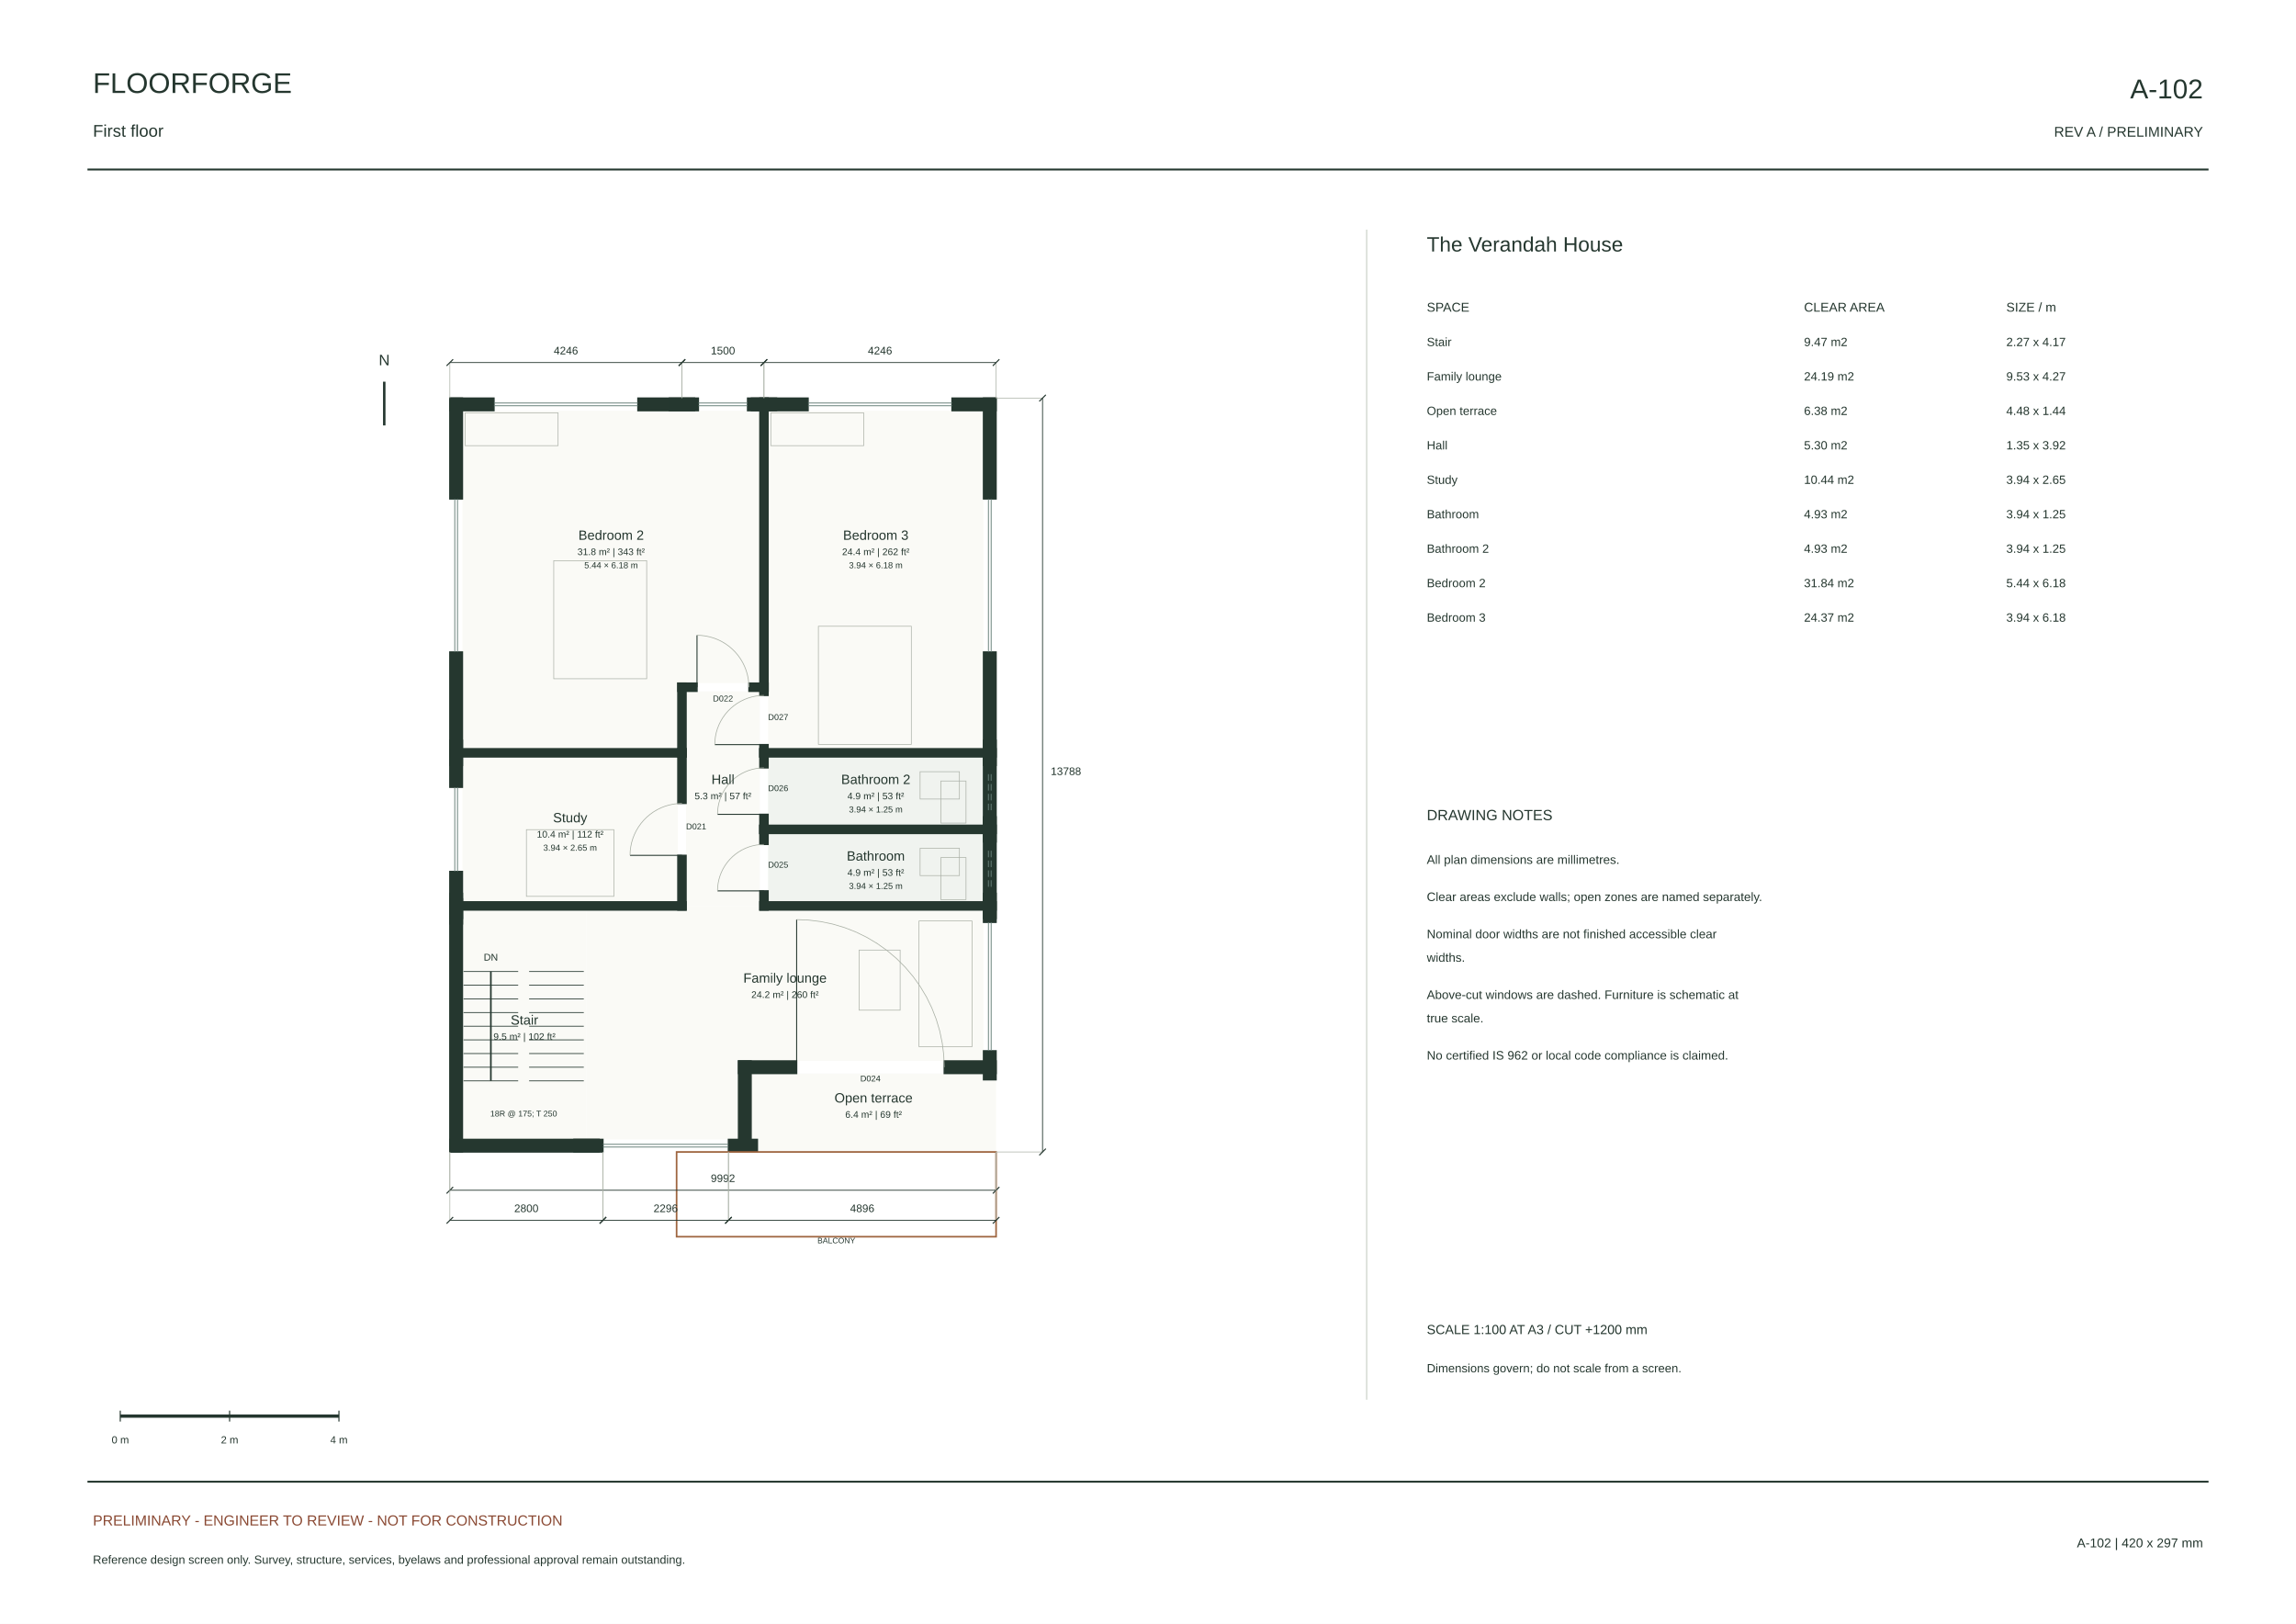
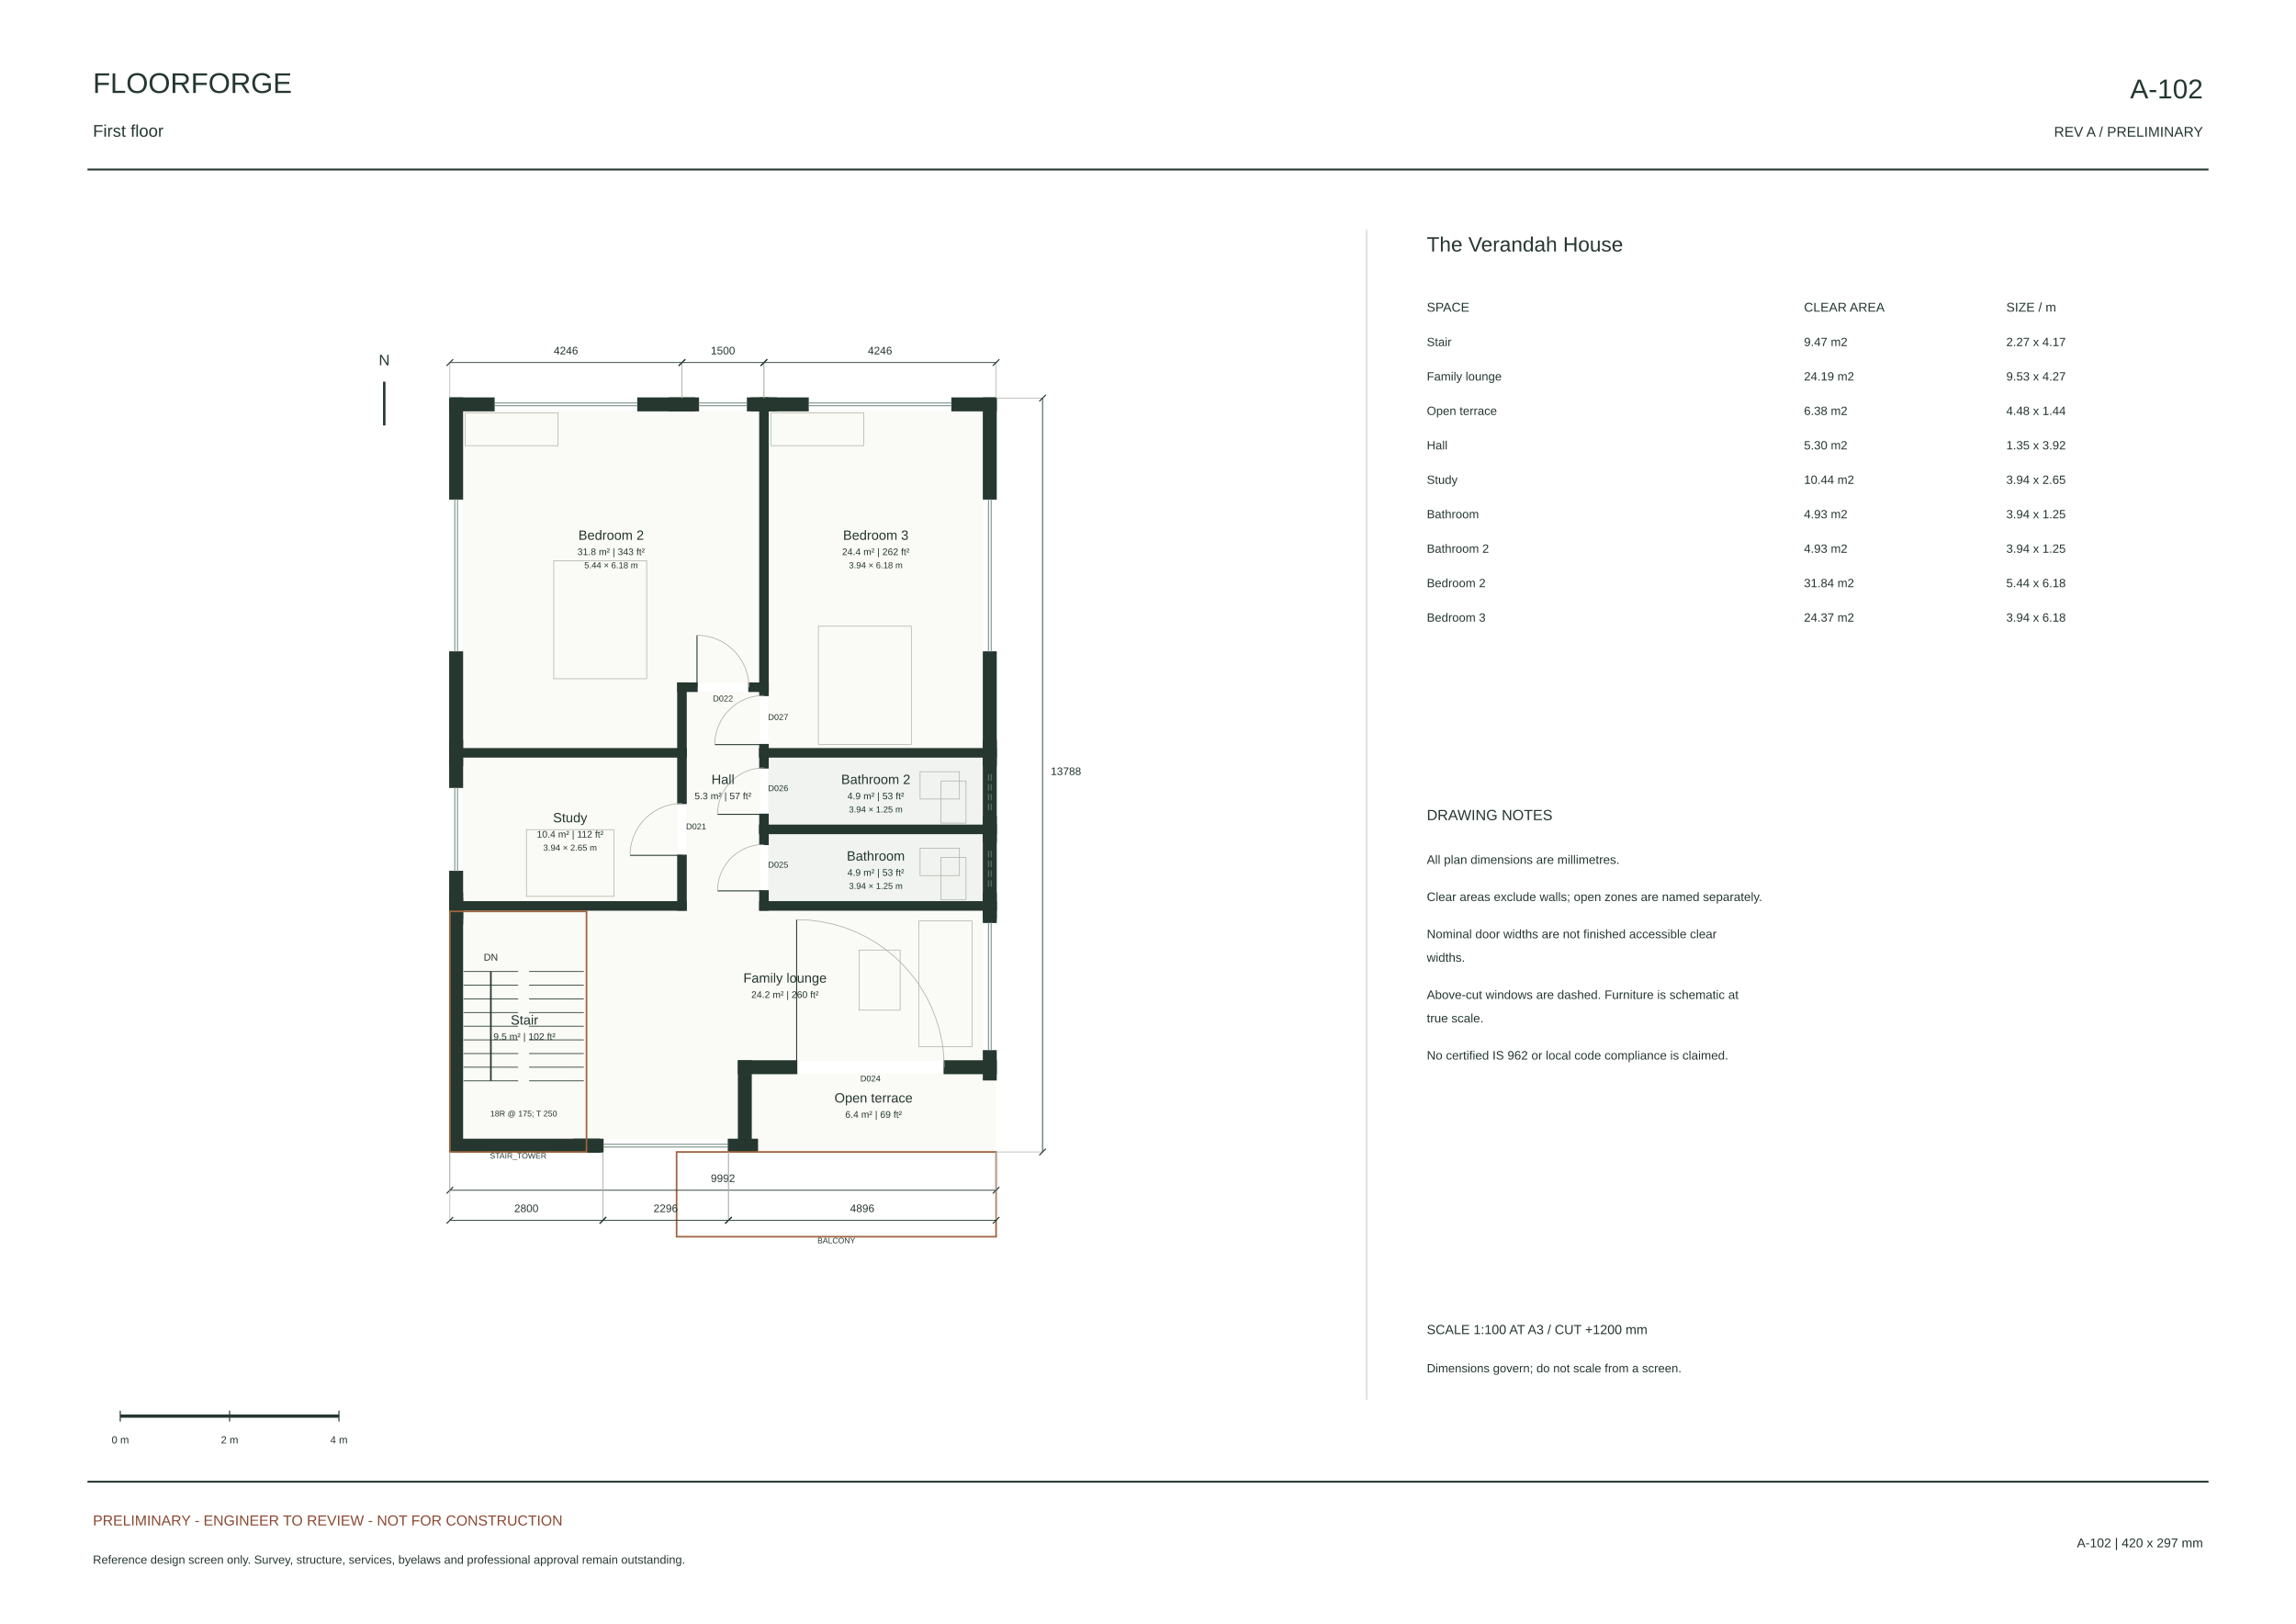
<svg xmlns="http://www.w3.org/2000/svg" width="420mm" height="297mm" viewBox="0 0 420 297">
  <rect width="420" height="297" fill="white" />
  <g font-family="Arial,Helvetica,sans-serif">
    <path d="M 16 31 H 404 M 16 271 H 404" stroke="#25372f" stroke-width=".35" />
    <text x="17" y="17" fill="#25372f" font-size="5.2" text-anchor="start">FLOORFORGE</text>
    <text x="17" y="25" fill="#25372f" font-size="3.1" text-anchor="start">First floor</text>
    <text x="403" y="18" fill="#25372f" font-size="5" text-anchor="end">A-102</text>
    <text x="403" y="25" fill="#25372f" font-size="2.6" text-anchor="end">REV A / PRELIMINARY</text>
    <polygon points="107.29,166.69 107.29,208.39 104.99,208.39 84.59,208.39 84.59,168.99 84.59,167.99 84.59,166.69" fill="#fafaf6" stroke="none" stroke-width="0.2" />
    <polygon points="107.29,166.69 84.59,166.69 84.59,166.44 124,166.44 125.5,166.44 125.5,165.69 139,165.69 139,166.44 139.75,166.44 140.5,166.44 179.91,166.44 179.91,167.99 179.91,194.04 137.397,194.04 135.097,194.04 135.097,195.19 135.097,196.34 135.097,208.39 109.59,208.39 107.29,208.39" fill="#fafaf6" stroke="none" stroke-width="0.2" />
    <polygon points="182.21,210.69 138.547,210.69 138.547,208.39 137.397,208.39 137.397,196.34 179.91,196.34 179.91,197.49 182.21,197.49" fill="#fafaf6" stroke="none" stroke-width="0.2" />
    <polygon points="125.5,165.69 125.5,164.94 125.5,138.44 125.5,137.69 125.5,136.94 125.5,126.44 139,126.44 139,136.94 139,137.69 139,138.44 139,150.94 139,151.69 139,152.44 139,164.94 139,165.69" fill="#fafaf6" stroke="none" stroke-width="0.2" />
    <polygon points="84.59,164.39 84.59,163.39 84.59,139.99 84.59,138.44 124,138.44 124,164.94 84.59,164.94" fill="#fafaf6" stroke="none" stroke-width="0.2" />
    <polygon points="179.91,153.99 179.91,163.39 179.91,164.94 140.5,164.94 140.5,152.44 179.91,152.44" fill="#f0f3ef" stroke="none" stroke-width="0.2" />
    <polygon points="179.91,150.94 140.5,150.94 140.5,138.44 179.91,138.44 179.91,139.99 179.91,149.39" fill="#f0f3ef" stroke="none" stroke-width="0.2" />
    <polygon points="127.05,75.11 137.45,75.11 139,75.11 139,124.94 125.5,124.94 124,124.94 124,125.69 124,126.44 124,136.94 84.59,136.94 84.59,135.39 84.59,75.11 122.45,75.11 124.75,75.11" fill="#fafaf6" stroke="none" stroke-width="0.2" />
    <polygon points="140.5,124.94 140.5,75.11 142.05,75.11 179.91,75.11 179.91,135.39 179.91,136.94 140.5,136.94 140.5,126.44 140.5,125.69" fill="#fafaf6" stroke="none" stroke-width="0.2" />
    <polygon points="84.59,164.39 84.59,210.69 82.29,210.69 82.29,164.39 84.59,164.39" fill="#25372f" stroke="#25372f" stroke-width="0.25" />
    <polygon points="109.59,208.39 109.59,210.69 82.29,210.69 82.29,208.39 107.29,208.39 109.59,208.39" fill="#25372f" stroke="#25372f" stroke-width="0.25" />
    <polygon points="84.59,163.39 84.59,166.69 84.59,168.99 82.29,168.99 82.29,163.39 84.59,163.39" fill="#25372f" stroke="#25372f" stroke-width="0.25" />
    <polygon points="84.59,143.99 82.29,143.99 82.29,135.39 84.59,135.39 84.59,143.99" fill="#25372f" stroke="#25372f" stroke-width="0.25" />
    <polygon points="84.59,165.69 84.59,167.99 82.29,167.99 82.29,159.39 84.59,159.39 84.59,165.69" fill="#25372f" stroke="#25372f" stroke-width="0.25" />
    <polygon points="125.5,164.94 125.5,166.44 82.29,166.44 82.29,164.94 124.75,164.94 125.5,164.94" fill="#25372f" stroke="#25372f" stroke-width="0.25" />
    <polygon points="84.59,139.99 82.29,139.99 82.29,119.25 84.59,119.25 84.59,137.69 84.59,139.99" fill="#25372f" stroke="#25372f" stroke-width="0.25" />
    <polygon points="82.29,72.81 84.59,72.81 84.59,91.25 82.29,91.25 82.29,72.81" fill="#25372f" stroke="#25372f" stroke-width="0.25" />
    <polygon points="125.5,136.94 125.5,138.44 82.29,138.44 82.29,136.94 124.75,136.94 125.5,136.94" fill="#25372f" stroke="#25372f" stroke-width="0.25" />
    <polygon points="116.69,75.11 116.69,72.81 127.05,72.81 127.05,75.11 116.69,75.11" fill="#25372f" stroke="#25372f" stroke-width="0.25" />
    <polygon points="82.29,75.11 82.29,72.81 90.36,72.81 90.36,75.11 82.29,75.11" fill="#25372f" stroke="#25372f" stroke-width="0.25" />
    <polygon points="138.547,210.69 133.25,210.69 133.25,208.39 136.247,208.39 138.547,208.39 138.547,210.69" fill="#25372f" stroke="#25372f" stroke-width="0.25" />
    <polygon points="104.99,210.69 104.99,208.39 110.29,208.39 110.29,210.69 104.99,210.69" fill="#25372f" stroke="#25372f" stroke-width="0.25" />
    <polygon points="125.5,136.94 125.5,146.94 124,146.94 124,137.69 124,136.94 125.5,136.94" fill="#25372f" stroke="#25372f" stroke-width="0.25" />
    <polygon points="125.5,165.69 125.5,166.44 124,166.44 124,156.44 125.5,156.44 125.5,165.69" fill="#25372f" stroke="#25372f" stroke-width="0.25" />
    <polygon points="124,124.94 125.5,124.94 125.5,137.69 125.5,138.44 124,138.44 124,125.69 124,124.94" fill="#25372f" stroke="#25372f" stroke-width="0.25" />
    <polygon points="140.5,126.44 137,126.44 137,124.94 139.75,124.94 140.5,124.94 140.5,126.44" fill="#25372f" stroke="#25372f" stroke-width="0.25" />
    <polygon points="124.75,126.44 124,126.44 124,124.94 127.5,124.94 127.5,126.44 124.75,126.44" fill="#25372f" stroke="#25372f" stroke-width="0.25" />
    <polygon points="136.75,75.11 136.75,72.81 142.05,72.81 142.05,75.11 136.75,75.11" fill="#25372f" stroke="#25372f" stroke-width="0.25" />
    <polygon points="124.75,75.11 122.45,75.11 122.45,72.81 127.75,72.81 127.75,75.11 124.75,75.11" fill="#25372f" stroke="#25372f" stroke-width="0.25" />
    <polygon points="135.097,194.04 137.397,194.04 137.397,210.69 135.097,210.69 135.097,195.19 135.097,194.04" fill="#25372f" stroke="#25372f" stroke-width="0.25" />
    <polygon points="135.097,196.34 135.097,194.04 145.727,194.04 145.727,196.34 136.247,196.34 135.097,196.34" fill="#25372f" stroke="#25372f" stroke-width="0.25" />
    <polygon points="182.21,194.04 182.21,196.34 172.727,196.34 172.727,194.04 182.21,194.04" fill="#25372f" stroke="#25372f" stroke-width="0.25" />
    <polygon points="140.5,150.94 140.5,154.44 139,154.44 139,151.69 139,150.94 140.5,150.94" fill="#25372f" stroke="#25372f" stroke-width="0.25" />
    <polygon points="140.5,165.69 140.5,166.44 139,166.44 139,162.94 140.5,162.94 140.5,165.69" fill="#25372f" stroke="#25372f" stroke-width="0.25" />
    <polygon points="139.75,166.44 139,166.44 139,164.94 182.21,164.94 182.21,166.44 139.75,166.44" fill="#25372f" stroke="#25372f" stroke-width="0.25" />
    <polygon points="140.5,136.94 140.5,140.44 139,140.44 139,137.69 139,136.94 140.5,136.94" fill="#25372f" stroke="#25372f" stroke-width="0.25" />
    <polygon points="140.5,151.69 140.5,152.44 139,152.44 139,148.94 140.5,148.94 140.5,151.69" fill="#25372f" stroke="#25372f" stroke-width="0.25" />
    <polygon points="139.75,152.44 139,152.44 139,150.94 182.21,150.94 182.21,152.44 139.75,152.44" fill="#25372f" stroke="#25372f" stroke-width="0.25" />
    <polygon points="140.5,124.94 140.5,127.19 139,127.19 139,125.69 139,124.94 140.5,124.94" fill="#25372f" stroke="#25372f" stroke-width="0.25" />
    <polygon points="140.5,137.69 140.5,138.44 139,138.44 139,136.19 140.5,136.19 140.5,137.69" fill="#25372f" stroke="#25372f" stroke-width="0.25" />
    <polygon points="139.75,138.44 139,138.44 139,136.94 182.21,136.94 182.21,138.44 139.75,138.44" fill="#25372f" stroke="#25372f" stroke-width="0.25" />
    <polygon points="140.5,125.69 140.5,126.44 139,126.44 139,72.81 140.5,72.81 140.5,125.69" fill="#25372f" stroke="#25372f" stroke-width="0.25" />
    <polygon points="137.45,75.11 137.45,72.81 147.82,72.81 147.82,75.11 139.75,75.11 137.45,75.11" fill="#25372f" stroke="#25372f" stroke-width="0.25" />
    <polygon points="182.21,72.81 182.21,75.11 174.15,75.11 174.15,72.81 182.21,72.81" fill="#25372f" stroke="#25372f" stroke-width="0.25" />
    <polygon points="182.21,163.39 182.21,168.69 179.91,168.69 179.91,165.69 179.91,163.39 182.21,163.39" fill="#25372f" stroke="#25372f" stroke-width="0.25" />
    <polygon points="182.21,197.49 179.91,197.49 179.91,192.19 182.21,192.19 182.21,197.49" fill="#25372f" stroke="#25372f" stroke-width="0.25" />
    <polygon points="179.91,149.39 182.21,149.39 182.21,167.99 179.91,167.99 179.91,151.69 179.91,149.39" fill="#25372f" stroke="#25372f" stroke-width="0.25" />
    <polygon points="179.91,135.39 182.21,135.39 182.21,153.99 179.91,153.99 179.91,137.69 179.91,135.39" fill="#25372f" stroke="#25372f" stroke-width="0.25" />
    <polygon points="179.91,119.25 182.21,119.25 182.21,139.99 179.91,139.99 179.91,119.25" fill="#25372f" stroke="#25372f" stroke-width="0.25" />
    <polygon points="179.91,72.81 182.21,72.81 182.21,91.25 179.91,91.25 179.91,72.81" fill="#25372f" stroke="#25372f" stroke-width="0.25" />
    <path d="M 83.19 159.39 L 83.19 143.99" fill="none" stroke="#657e77" stroke-width="0.16" />
    <path d="M 83.69 159.39 L 83.69 143.99" fill="none" stroke="#657e77" stroke-width="0.16" />
    <path d="M 83.19 119.25 L 83.19 91.25" fill="none" stroke="#657e77" stroke-width="0.16" />
    <path d="M 83.69 119.25 L 83.69 91.25" fill="none" stroke="#657e77" stroke-width="0.16" />
    <path d="M 90.36 73.71 L 116.69 73.71" fill="none" stroke="#657e77" stroke-width="0.16" />
    <path d="M 90.36 74.21 L 116.69 74.21" fill="none" stroke="#657e77" stroke-width="0.16" />
    <path d="M 110.29 209.79 L 133.25 209.79" fill="none" stroke="#657e77" stroke-width="0.16" />
    <path d="M 110.29 209.29 L 133.25 209.29" fill="none" stroke="#657e77" stroke-width="0.16" />
    <path d="M 124.75 156.44 L 115.25 156.44" fill="none" stroke="#25372f" stroke-width="0.18" />
    <polyline points="124.75,146.94 123.966,146.972 123.186,147.07 122.418,147.231 121.665,147.455 120.934,147.74 120.228,148.085 119.554,148.487 118.915,148.943 118.316,149.451 117.761,150.006 117.253,150.605 116.797,151.244 116.395,151.918 116.05,152.624 115.765,153.355 115.541,154.108 115.38,154.876 115.282,155.655 115.25,156.44" fill="none" stroke="#a8afa4" stroke-width="0.13" />
    <text x="127.35" y="151.69" fill="#25372f" font-size="1.55" text-anchor="middle">D021</text>
    <path d="M 127.5 125.69 L 127.5 116.19" fill="none" stroke="#25372f" stroke-width="0.18" />
    <polyline points="137,125.69 136.968,124.906 136.87,124.126 136.709,123.358 136.485,122.605 136.2,121.874 135.855,121.168 135.453,120.494 134.997,119.855 134.489,119.256 133.934,118.701 133.335,118.193 132.696,117.737 132.022,117.335 131.316,116.99 130.585,116.705 129.832,116.481 129.064,116.32 128.285,116.222 127.5,116.19" fill="none" stroke="#a8afa4" stroke-width="0.13" />
    <text x="132.25" y="128.29" fill="#25372f" font-size="1.55" text-anchor="middle">D022</text>
    <path d="M 127.75 73.71 L 136.75 73.71" fill="none" stroke="#657e77" stroke-width="0.16" />
    <path d="M 127.75 74.21 L 136.75 74.21" fill="none" stroke="#657e77" stroke-width="0.16" />
    <path d="M 145.727 195.19 L 145.727 168.19" fill="none" stroke="#25372f" stroke-width="0.18" />
    <polyline points="172.727,195.19 172.635,192.96 172.359,190.746 171.901,188.562 171.264,186.423 170.453,184.344 169.473,182.339 168.33,180.422 167.034,178.606 165.591,176.903 164.013,175.326 162.31,173.883 160.494,172.587 158.577,171.444 156.573,170.464 154.494,169.653 152.355,169.016 150.171,168.558 147.956,168.282 145.727,168.19" fill="none" stroke="#a8afa4" stroke-width="0.13" />
    <text x="159.227" y="197.79" fill="#25372f" font-size="1.55" text-anchor="middle">D024</text>
    <path d="M 139.75 162.94 L 131.25 162.94" fill="none" stroke="#25372f" stroke-width="0.18" />
    <polyline points="139.75,154.44 139.048,154.469 138.351,154.556 137.663,154.7 136.99,154.901 136.336,155.156 135.704,155.464 135.101,155.824 134.529,156.232 133.993,156.686 133.496,157.183 133.042,157.719 132.634,158.291 132.274,158.894 131.966,159.526 131.711,160.18 131.51,160.853 131.366,161.541 131.279,162.238 131.25,162.94" fill="none" stroke="#a8afa4" stroke-width="0.13" />
    <text x="142.35" y="158.69" fill="#25372f" font-size="1.55" text-anchor="middle">D025</text>
    <path d="M 139.75 148.94 L 131.25 148.94" fill="none" stroke="#25372f" stroke-width="0.18" />
    <polyline points="139.75,140.44 139.048,140.469 138.351,140.556 137.663,140.7 136.99,140.901 136.336,141.156 135.704,141.464 135.101,141.824 134.529,142.232 133.993,142.686 133.496,143.183 133.042,143.719 132.634,144.291 132.274,144.894 131.966,145.526 131.711,146.18 131.51,146.853 131.366,147.541 131.279,148.238 131.25,148.94" fill="none" stroke="#a8afa4" stroke-width="0.13" />
    <text x="142.35" y="144.69" fill="#25372f" font-size="1.55" text-anchor="middle">D026</text>
    <path d="M 139.75 136.19 L 130.75 136.19" fill="none" stroke="#25372f" stroke-width="0.18" />
    <polyline points="139.75,127.19 139.007,127.221 138.269,127.313 137.541,127.465 136.828,127.678 136.135,127.948 135.466,128.275 134.827,128.655 134.222,129.088 133.655,129.569 133.129,130.095 132.648,130.662 132.215,131.268 131.835,131.906 131.508,132.575 131.238,133.268 131.025,133.981 130.873,134.709 130.781,135.447 130.75,136.19" fill="none" stroke="#a8afa4" stroke-width="0.13" />
    <text x="142.35" y="131.69" fill="#25372f" font-size="1.55" text-anchor="middle">D027</text>
    <path d="M 147.82 73.71 L 174.15 73.71" fill="none" stroke="#657e77" stroke-width="0.16" />
    <path d="M 147.82 74.21 L 174.15 74.21" fill="none" stroke="#657e77" stroke-width="0.16" />
    <path d="M 181.31 192.19 L 181.31 168.69" fill="none" stroke="#657e77" stroke-width="0.16" />
    <path d="M 180.81 192.19 L 180.81 168.69" fill="none" stroke="#657e77" stroke-width="0.16" />
    <path d="M 181.31 162.19 L 181.31 155.19" fill="none" stroke="#657e77" stroke-width="0.16" stroke-dasharray="1.2 .6" />
    <path d="M 180.81 162.19 L 180.81 155.19" fill="none" stroke="#657e77" stroke-width="0.16" stroke-dasharray="1.2 .6" />
    <path d="M 181.31 148.19 L 181.31 141.19" fill="none" stroke="#657e77" stroke-width="0.16" stroke-dasharray="1.2 .6" />
    <path d="M 180.81 148.19 L 180.81 141.19" fill="none" stroke="#657e77" stroke-width="0.16" stroke-dasharray="1.2 .6" />
    <path d="M 181.31 119.25 L 181.31 91.25" fill="none" stroke="#657e77" stroke-width="0.16" />
    <path d="M 180.81 119.25 L 180.81 91.25" fill="none" stroke="#657e77" stroke-width="0.16" />
    <polygon points="123.77,226.19 182.21,226.19 182.21,210.69 123.77,210.69" fill="none" stroke="#9e653f" stroke-width="0.3" />
    <text x="152.99" y="227.39" fill="#25372f" font-size="1.45" text-anchor="middle">BALCONY</text>
+     <polygon points="82.29,210.69 107.29,210.69 107.29,166.69 82.29,166.69" fill="none" stroke="#9e653f" stroke-width="0.3" />
+     <text x="94.79" y="211.89" fill="#25372f" font-size="1.45" text-anchor="middle">STAIR_TOWER</text>
    <polygon points="177.81,191.44 177.81,168.44 168.11,168.44 168.11,191.44" fill="none" stroke="#a9afa6" stroke-width="0.12" />
    <polygon points="164.66,184.762 164.66,173.762 157.16,173.762 157.16,184.762" fill="none" stroke="#a9afa6" stroke-width="0.12" />
    <polygon points="112.295,163.94 112.295,151.74 96.295,151.74 96.295,163.94" fill="none" stroke="#a9afa6" stroke-width="0.12" />
    <polygon points="175.51,160.14 175.51,155.14 168.31,155.14 168.31,160.14" fill="none" stroke="#a9afa6" stroke-width="0.12" />
    <polygon points="176.71,164.54 176.71,156.84 172.11,156.84 172.11,164.54" fill="none" stroke="#a9afa6" stroke-width="0.12" />
    <polygon points="175.51,146.14 175.51,141.14 168.31,141.14 168.31,146.14" fill="none" stroke="#a9afa6" stroke-width="0.12" />
    <polygon points="176.71,150.54 176.71,142.84 172.11,142.84 172.11,150.54" fill="none" stroke="#a9afa6" stroke-width="0.12" />
    <polygon points="118.295,124.14 118.295,102.54 101.295,102.54 101.295,124.14" fill="none" stroke="#a9afa6" stroke-width="0.12" />
    <polygon points="102.09,81.51 102.09,75.51 85.09,75.51 85.09,81.51" fill="none" stroke="#a9afa6" stroke-width="0.12" />
    <polygon points="166.705,136.14 166.705,114.54 149.705,114.54 149.705,136.14" fill="none" stroke="#a9afa6" stroke-width="0.12" />
    <polygon points="158,81.51 158,75.51 141,75.51 141,81.51" fill="none" stroke="#a9afa6" stroke-width="0.12" />
    <text x="95.94" y="187.39" fill="#25372f" font-size="2.45" text-anchor="middle">Stair</text>
    <text x="95.94" y="190.19" fill="#25372f" font-size="1.75" text-anchor="middle">9.5 m² | 102 ft²</text>
    <text x="143.6" y="179.715" fill="#25372f" font-size="2.45" text-anchor="middle">Family lounge</text>
    <text x="143.6" y="182.515" fill="#25372f" font-size="1.75" text-anchor="middle">24.2 m² | 260 ft²</text>
    <text x="159.803" y="201.64" fill="#25372f" font-size="2.45" text-anchor="middle">Open terrace</text>
    <text x="159.803" y="204.44" fill="#25372f" font-size="1.75" text-anchor="middle">6.4 m² | 69 ft²</text>
    <text x="132.25" y="143.39" fill="#25372f" font-size="2.45" text-anchor="middle">Hall</text>
    <text x="132.25" y="146.19" fill="#25372f" font-size="1.75" text-anchor="middle">5.3 m² | 57 ft²</text>
    <text x="104.295" y="150.39" fill="#25372f" font-size="2.45" text-anchor="middle">Study</text>
    <text x="104.295" y="153.19" fill="#25372f" font-size="1.75" text-anchor="middle">10.4 m² | 112 ft²</text>
    <text x="104.295" y="155.59" fill="#25372f" font-size="1.6" text-anchor="middle">3.94 × 2.65 m</text>
    <text x="160.205" y="157.39" fill="#25372f" font-size="2.45" text-anchor="middle">Bathroom</text>
    <text x="160.205" y="160.19" fill="#25372f" font-size="1.75" text-anchor="middle">4.9 m² | 53 ft²</text>
    <text x="160.205" y="162.59" fill="#25372f" font-size="1.6" text-anchor="middle">3.94 × 1.25 m</text>
    <text x="160.205" y="143.39" fill="#25372f" font-size="2.45" text-anchor="middle">Bathroom 2</text>
    <text x="160.205" y="146.19" fill="#25372f" font-size="1.75" text-anchor="middle">4.9 m² | 53 ft²</text>
    <text x="160.205" y="148.59" fill="#25372f" font-size="1.6" text-anchor="middle">3.94 × 1.25 m</text>
    <text x="111.795" y="98.725" fill="#25372f" font-size="2.45" text-anchor="middle">Bedroom 2</text>
    <text x="111.795" y="101.525" fill="#25372f" font-size="1.75" text-anchor="middle">31.8 m² | 343 ft²</text>
    <text x="111.795" y="103.925" fill="#25372f" font-size="1.6" text-anchor="middle">5.44 × 6.18 m</text>
    <text x="160.205" y="98.725" fill="#25372f" font-size="2.45" text-anchor="middle">Bedroom 3</text>
    <text x="160.205" y="101.525" fill="#25372f" font-size="1.75" text-anchor="middle">24.4 m² | 262 ft²</text>
    <text x="160.205" y="103.925" fill="#25372f" font-size="1.6" text-anchor="middle">3.94 × 6.18 m</text>
    <path d="M 84.79 197.69 L 94.79 197.69" fill="none" stroke="#25372f" stroke-width="0.14" />
    <path d="M 96.79 197.69 L 106.79 197.69" fill="none" stroke="#25372f" stroke-width="0.14" />
    <path d="M 84.79 195.19 L 94.79 195.19" fill="none" stroke="#25372f" stroke-width="0.14" />
    <path d="M 96.79 195.19 L 106.79 195.19" fill="none" stroke="#25372f" stroke-width="0.14" />
    <path d="M 84.79 192.69 L 94.79 192.69" fill="none" stroke="#25372f" stroke-width="0.14" />
    <path d="M 96.79 192.69 L 106.79 192.69" fill="none" stroke="#25372f" stroke-width="0.14" />
    <path d="M 84.79 190.19 L 94.79 190.19" fill="none" stroke="#25372f" stroke-width="0.14" />
    <path d="M 96.79 190.19 L 106.79 190.19" fill="none" stroke="#25372f" stroke-width="0.14" />
    <path d="M 84.79 187.69 L 94.79 187.69" fill="none" stroke="#25372f" stroke-width="0.14" />
    <path d="M 96.79 187.69 L 106.79 187.69" fill="none" stroke="#25372f" stroke-width="0.14" />
    <path d="M 84.79 185.19 L 94.79 185.19" fill="none" stroke="#25372f" stroke-width="0.14" />
    <path d="M 96.79 185.19 L 106.79 185.19" fill="none" stroke="#25372f" stroke-width="0.14" />
    <path d="M 84.79 182.69 L 94.79 182.69" fill="none" stroke="#25372f" stroke-width="0.14" />
    <path d="M 96.79 182.69 L 106.79 182.69" fill="none" stroke="#25372f" stroke-width="0.14" />
    <path d="M 84.79 180.19 L 94.79 180.19" fill="none" stroke="#25372f" stroke-width="0.14" />
    <path d="M 96.79 180.19 L 106.79 180.19" fill="none" stroke="#25372f" stroke-width="0.14" />
    <path d="M 84.79 177.69 L 94.79 177.69" fill="none" stroke="#25372f" stroke-width="0.14" />
    <path d="M 96.79 177.69 L 106.79 177.69" fill="none" stroke="#25372f" stroke-width="0.14" />
    <path d="M 89.79 197.69 L 89.79 177.69" fill="none" stroke="#25372f" stroke-width="0.3" />
    <text x="89.79" y="175.69" fill="#25372f" font-size="1.8" text-anchor="middle">DN</text>
    <text x="95.79" y="204.19" fill="#25372f" font-size="1.5" text-anchor="middle">18R @ 175; T 250</text>
    <path d="M 82.29 210.69 L 82.29 217.69" fill="none" stroke="#a8afa4" stroke-width="0.12" />
    <path d="M 182.21 210.69 L 182.21 217.69" fill="none" stroke="#a8afa4" stroke-width="0.12" />
    <path d="M 82.29 217.69 L 182.21 217.69" fill="none" stroke="#25372f" stroke-width="0.15" />
    <path d="M 81.69 218.29 L 82.89 217.09" fill="none" stroke="#25372f" stroke-width="0.2" />
    <path d="M 181.61 218.29 L 182.81 217.09" fill="none" stroke="#25372f" stroke-width="0.2" />
    <text x="132.25" y="216.19" fill="#25372f" font-size="2.0" text-anchor="middle">9992</text>
    <path d="M 182.21 210.69 L 190.71 210.69" fill="none" stroke="#a8afa4" stroke-width="0.12" />
    <path d="M 182.21 72.81 L 190.71 72.81" fill="none" stroke="#a8afa4" stroke-width="0.12" />
    <path d="M 190.71 210.69 L 190.71 72.81" fill="none" stroke="#25372f" stroke-width="0.15" />
    <path d="M 190.11 211.29 L 191.31 210.09" fill="none" stroke="#25372f" stroke-width="0.2" />
    <path d="M 190.11 73.41 L 191.31 72.21" fill="none" stroke="#25372f" stroke-width="0.2" />
    <text x="192.21" y="141.75" fill="#25372f" font-size="2.0" text-anchor="start">13788</text>
    <path d="M 82.29 210.69 L 82.29 223.19" fill="none" stroke="#a8afa4" stroke-width="0.12" />
    <path d="M 110.29 210.69 L 110.29 223.19" fill="none" stroke="#a8afa4" stroke-width="0.12" />
    <path d="M 82.29 223.19 L 110.29 223.19" fill="none" stroke="#25372f" stroke-width="0.15" />
    <path d="M 81.69 223.79 L 82.89 222.59" fill="none" stroke="#25372f" stroke-width="0.2" />
    <path d="M 109.69 223.79 L 110.89 222.59" fill="none" stroke="#25372f" stroke-width="0.2" />
    <text x="96.29" y="221.69" fill="#25372f" font-size="2.0" text-anchor="middle">2800</text>
    <path d="M 110.29 210.69 L 110.29 223.19" fill="none" stroke="#a8afa4" stroke-width="0.12" />
    <path d="M 133.25 210.69 L 133.25 223.19" fill="none" stroke="#a8afa4" stroke-width="0.12" />
    <path d="M 110.29 223.19 L 133.25 223.19" fill="none" stroke="#25372f" stroke-width="0.15" />
    <path d="M 109.69 223.79 L 110.89 222.59" fill="none" stroke="#25372f" stroke-width="0.2" />
    <path d="M 132.65 223.79 L 133.85 222.59" fill="none" stroke="#25372f" stroke-width="0.2" />
    <text x="121.77" y="221.69" fill="#25372f" font-size="2.0" text-anchor="middle">2296</text>
    <path d="M 133.25 210.69 L 133.25 223.19" fill="none" stroke="#a8afa4" stroke-width="0.12" />
    <path d="M 182.21 210.69 L 182.21 223.19" fill="none" stroke="#a8afa4" stroke-width="0.12" />
    <path d="M 133.25 223.19 L 182.21 223.19" fill="none" stroke="#25372f" stroke-width="0.15" />
    <path d="M 132.65 223.79 L 133.85 222.59" fill="none" stroke="#25372f" stroke-width="0.2" />
    <path d="M 181.61 223.79 L 182.81 222.59" fill="none" stroke="#25372f" stroke-width="0.2" />
    <text x="157.73" y="221.69" fill="#25372f" font-size="2.0" text-anchor="middle">4896</text>
    <path d="M 82.29 72.81 L 82.29 66.31" fill="none" stroke="#a8afa4" stroke-width="0.12" />
    <path d="M 124.75 72.81 L 124.75 66.31" fill="none" stroke="#a8afa4" stroke-width="0.12" />
    <path d="M 82.29 66.31 L 124.75 66.31" fill="none" stroke="#25372f" stroke-width="0.15" />
    <path d="M 81.69 66.91 L 82.89 65.71" fill="none" stroke="#25372f" stroke-width="0.2" />
    <path d="M 124.15 66.91 L 125.35 65.71" fill="none" stroke="#25372f" stroke-width="0.2" />
    <text x="103.52" y="64.81" fill="#25372f" font-size="2.0" text-anchor="middle">4246</text>
    <path d="M 124.75 72.81 L 124.75 66.31" fill="none" stroke="#a8afa4" stroke-width="0.12" />
    <path d="M 139.75 72.81 L 139.75 66.31" fill="none" stroke="#a8afa4" stroke-width="0.12" />
    <path d="M 124.75 66.31 L 139.75 66.31" fill="none" stroke="#25372f" stroke-width="0.15" />
    <path d="M 124.15 66.91 L 125.35 65.71" fill="none" stroke="#25372f" stroke-width="0.2" />
    <path d="M 139.15 66.91 L 140.35 65.71" fill="none" stroke="#25372f" stroke-width="0.2" />
    <text x="132.25" y="64.81" fill="#25372f" font-size="2.0" text-anchor="middle">1500</text>
    <path d="M 139.75 72.81 L 139.75 66.31" fill="none" stroke="#a8afa4" stroke-width="0.12" />
    <path d="M 182.21 72.81 L 182.21 66.31" fill="none" stroke="#a8afa4" stroke-width="0.12" />
    <path d="M 139.75 66.31 L 182.21 66.31" fill="none" stroke="#25372f" stroke-width="0.15" />
    <path d="M 139.15 66.91 L 140.35 65.71" fill="none" stroke="#25372f" stroke-width="0.2" />
    <path d="M 181.61 66.91 L 182.81 65.71" fill="none" stroke="#25372f" stroke-width="0.2" />
    <text x="160.98" y="64.81" fill="#25372f" font-size="2.0" text-anchor="middle">4246</text>
    <path d="M 70.29 77.81 L 70.29 69.81" fill="none" stroke="#25372f" stroke-width="0.45" />
    <text x="70.29" y="66.81" fill="#25372f" font-size="2.8" text-anchor="middle">N</text>
    <path d="M 250 42 V 256" stroke="#c9d0c7" stroke-width=".2" />
    <text x="261" y="46" fill="#25372f" font-size="3.8" text-anchor="start">The Verandah House</text>
    <text x="261" y="57" fill="#25372f" font-size="2.35" text-anchor="start">SPACE</text>
    <text x="330" y="57" fill="#25372f" font-size="2.35" text-anchor="start">CLEAR AREA</text>
    <text x="367" y="57" fill="#25372f" font-size="2.35" text-anchor="start">SIZE / m</text>
    <text x="261" y="63.3" fill="#25372f" font-size="2.2" text-anchor="start">Stair</text>
    <text x="330" y="63.3" fill="#25372f" font-size="2.2" text-anchor="start">9.47 m2</text>
    <text x="367" y="63.3" fill="#25372f" font-size="2.2" text-anchor="start">2.27 x 4.17</text>
    <text x="261" y="69.6" fill="#25372f" font-size="2.2" text-anchor="start">Family lounge</text>
    <text x="330" y="69.6" fill="#25372f" font-size="2.2" text-anchor="start">24.19 m2</text>
    <text x="367" y="69.6" fill="#25372f" font-size="2.2" text-anchor="start">9.53 x 4.27</text>
    <text x="261" y="75.9" fill="#25372f" font-size="2.2" text-anchor="start">Open terrace</text>
    <text x="330" y="75.9" fill="#25372f" font-size="2.2" text-anchor="start">6.38 m2</text>
    <text x="367" y="75.9" fill="#25372f" font-size="2.2" text-anchor="start">4.48 x 1.44</text>
    <text x="261" y="82.2" fill="#25372f" font-size="2.2" text-anchor="start">Hall</text>
    <text x="330" y="82.2" fill="#25372f" font-size="2.2" text-anchor="start">5.30 m2</text>
    <text x="367" y="82.2" fill="#25372f" font-size="2.2" text-anchor="start">1.35 x 3.92</text>
    <text x="261" y="88.5" fill="#25372f" font-size="2.2" text-anchor="start">Study</text>
    <text x="330" y="88.5" fill="#25372f" font-size="2.2" text-anchor="start">10.44 m2</text>
    <text x="367" y="88.5" fill="#25372f" font-size="2.2" text-anchor="start">3.94 x 2.65</text>
    <text x="261" y="94.8" fill="#25372f" font-size="2.2" text-anchor="start">Bathroom</text>
    <text x="330" y="94.8" fill="#25372f" font-size="2.2" text-anchor="start">4.93 m2</text>
    <text x="367" y="94.8" fill="#25372f" font-size="2.2" text-anchor="start">3.94 x 1.25</text>
    <text x="261" y="101.1" fill="#25372f" font-size="2.2" text-anchor="start">Bathroom 2</text>
    <text x="330" y="101.1" fill="#25372f" font-size="2.2" text-anchor="start">4.93 m2</text>
    <text x="367" y="101.1" fill="#25372f" font-size="2.2" text-anchor="start">3.94 x 1.25</text>
    <text x="261" y="107.4" fill="#25372f" font-size="2.2" text-anchor="start">Bedroom 2</text>
    <text x="330" y="107.4" fill="#25372f" font-size="2.2" text-anchor="start">31.84 m2</text>
    <text x="367" y="107.4" fill="#25372f" font-size="2.2" text-anchor="start">5.44 x 6.18</text>
    <text x="261" y="113.7" fill="#25372f" font-size="2.2" text-anchor="start">Bedroom 3</text>
    <text x="330" y="113.7" fill="#25372f" font-size="2.2" text-anchor="start">24.37 m2</text>
    <text x="367" y="113.7" fill="#25372f" font-size="2.2" text-anchor="start">3.94 x 6.18</text>
    <text x="261" y="150" fill="#25372f" font-size="2.7" text-anchor="start">DRAWING NOTES</text>
    <text x="261" y="158" fill="#25372f" font-size="2.25" text-anchor="start">All plan dimensions are millimetres.</text>
    <text x="261" y="164.8" fill="#25372f" font-size="2.25" text-anchor="start">Clear areas exclude walls; open zones are named separately.</text>
    <text x="261" y="171.6" fill="#25372f" font-size="2.25" text-anchor="start">Nominal door widths are not finished accessible clear</text>
    <text x="261" y="175.9" fill="#25372f" font-size="2.25" text-anchor="start">widths.</text>
    <text x="261" y="182.7" fill="#25372f" font-size="2.25" text-anchor="start">Above-cut windows are dashed. Furniture is schematic at</text>
    <text x="261" y="187" fill="#25372f" font-size="2.25" text-anchor="start">true scale.</text>
    <text x="261" y="193.8" fill="#25372f" font-size="2.25" text-anchor="start">No certified IS 962 or local code compliance is claimed.</text>
    <text x="261" y="244" fill="#25372f" font-size="2.4" text-anchor="start">SCALE 1:100 AT A3 / CUT +1200 mm</text>
    <text x="261" y="251" fill="#25372f" font-size="2.2" text-anchor="start">Dimensions govern; do not scale from a screen.</text>
    <path d="M 22 259 H 62.0" stroke="#25372f" stroke-width=".6" />
    <path d="M 22.0 258 V 260" stroke="#25372f" stroke-width=".2" />
    <text x="22" y="264" fill="#25372f" font-size="1.9" text-anchor="middle">0 m</text>
    <path d="M 42.0 258 V 260" stroke="#25372f" stroke-width=".2" />
    <text x="42" y="264" fill="#25372f" font-size="1.9" text-anchor="middle">2 m</text>
    <path d="M 62.0 258 V 260" stroke="#25372f" stroke-width=".2" />
    <text x="62" y="264" fill="#25372f" font-size="1.9" text-anchor="middle">4 m</text>
    <text x="17" y="279" fill="#8a4933" font-size="2.65" text-anchor="start">PRELIMINARY - ENGINEER TO REVIEW - NOT FOR CONSTRUCTION</text>
    <text x="17" y="286" fill="#25372f" font-size="2.15" text-anchor="start">Reference design screen only. Survey, structure, services, byelaws and professional approval remain outstanding.</text>
    <text x="403" y="283" fill="#25372f" font-size="2.35" text-anchor="end">A-102  |  420 x 297 mm</text>
  </g>
</svg>
